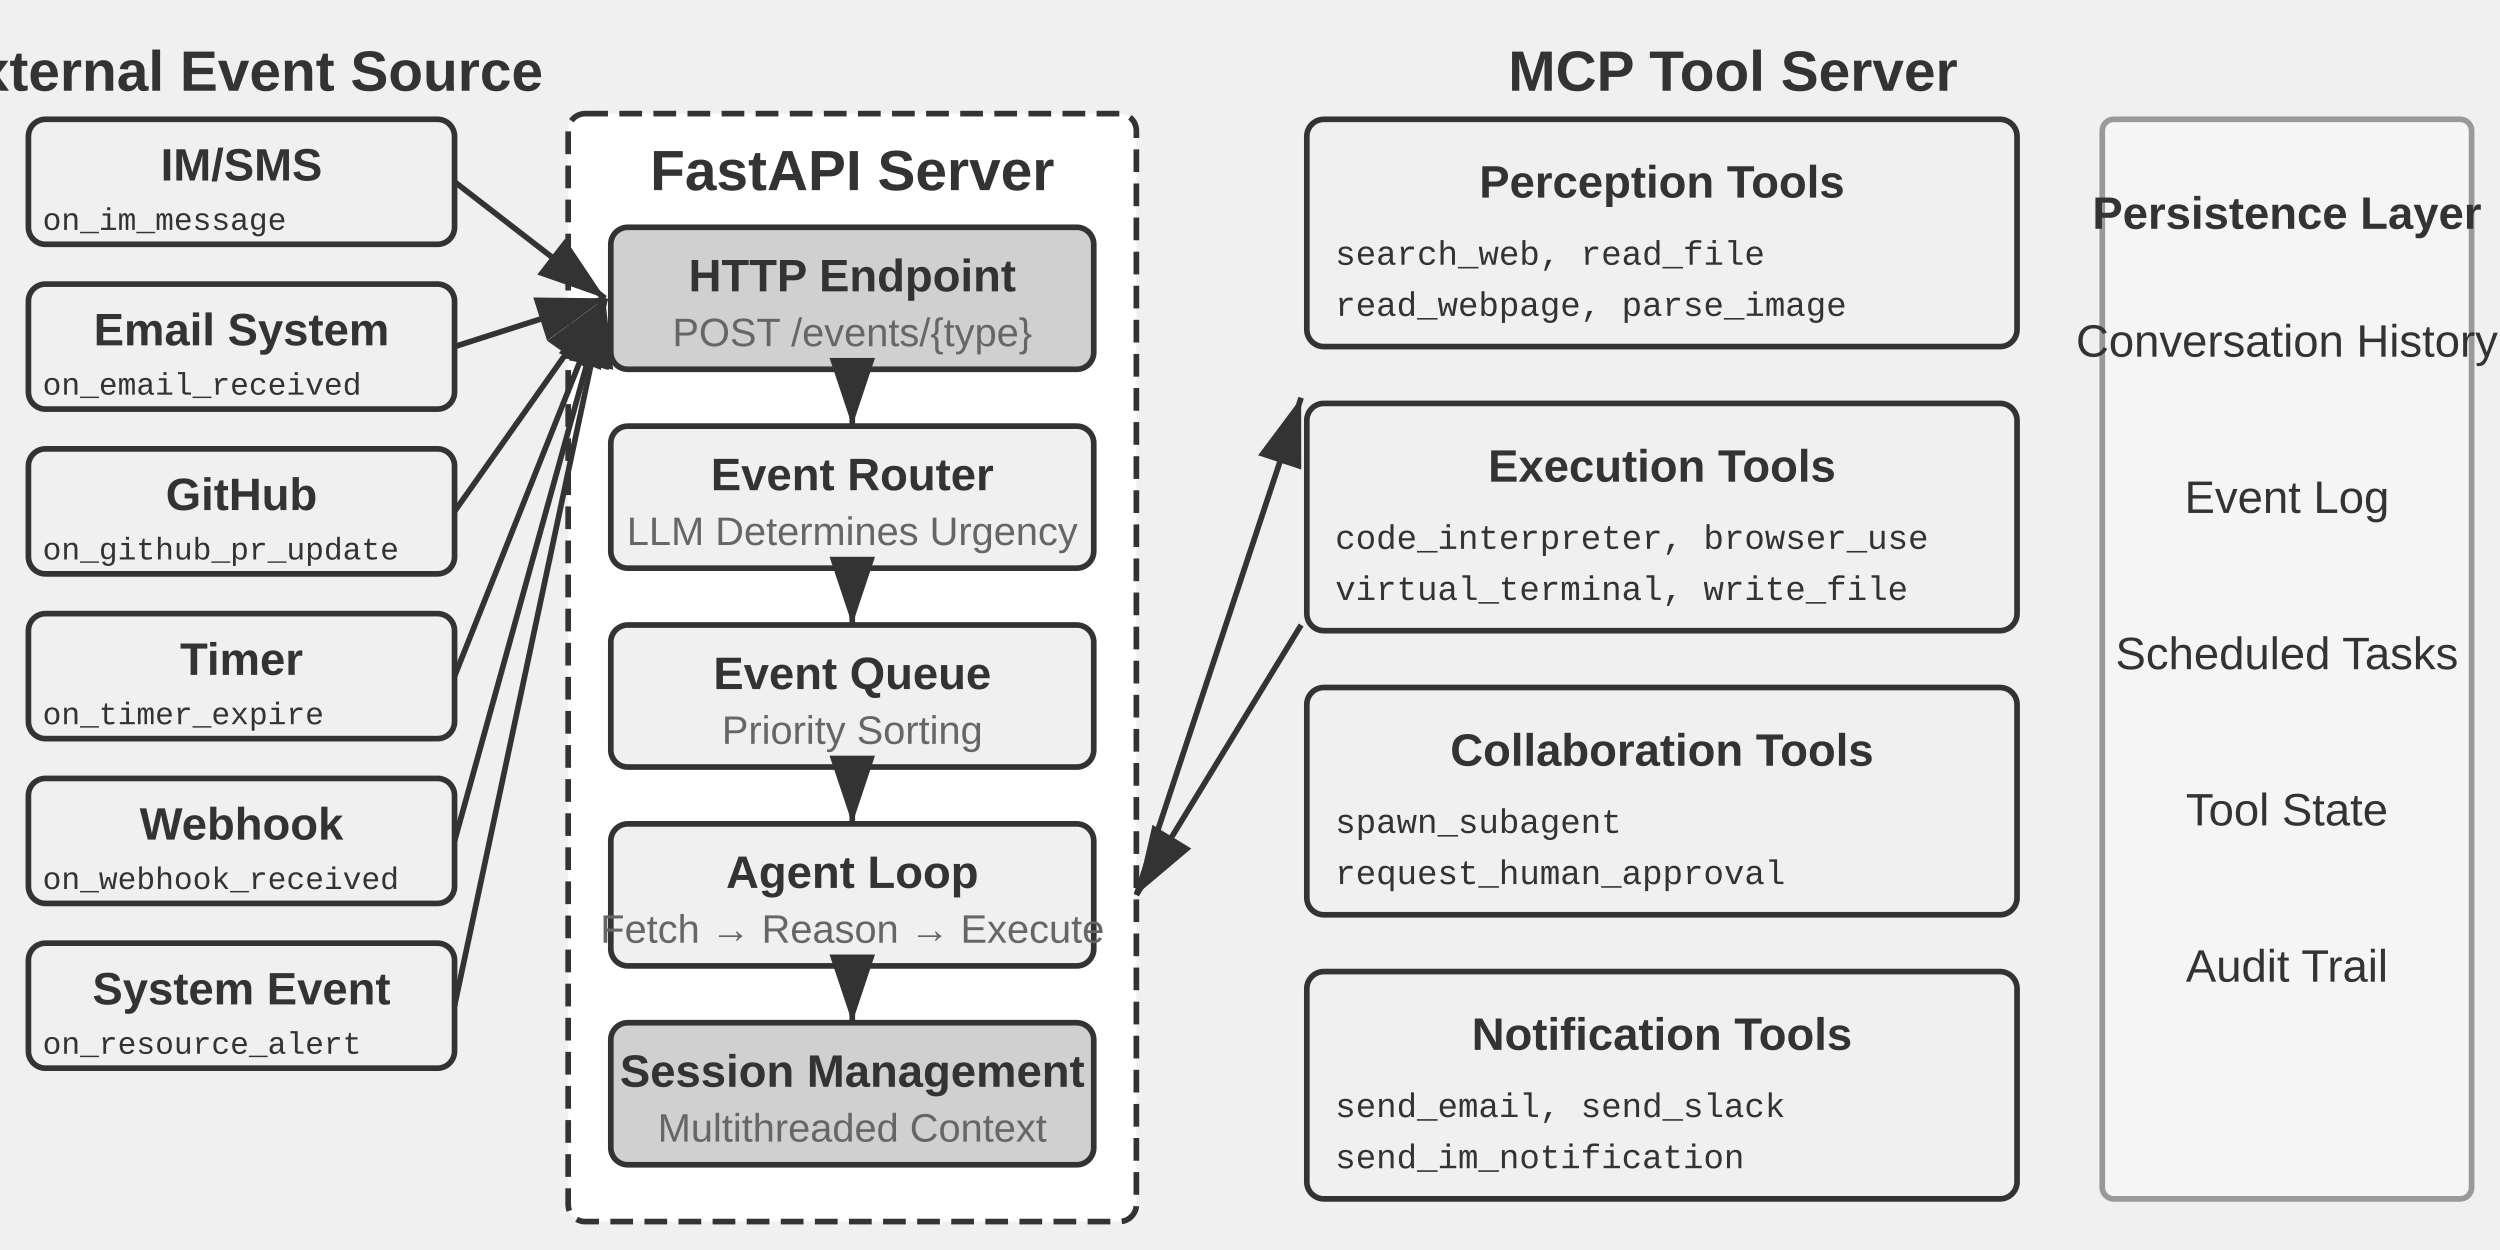
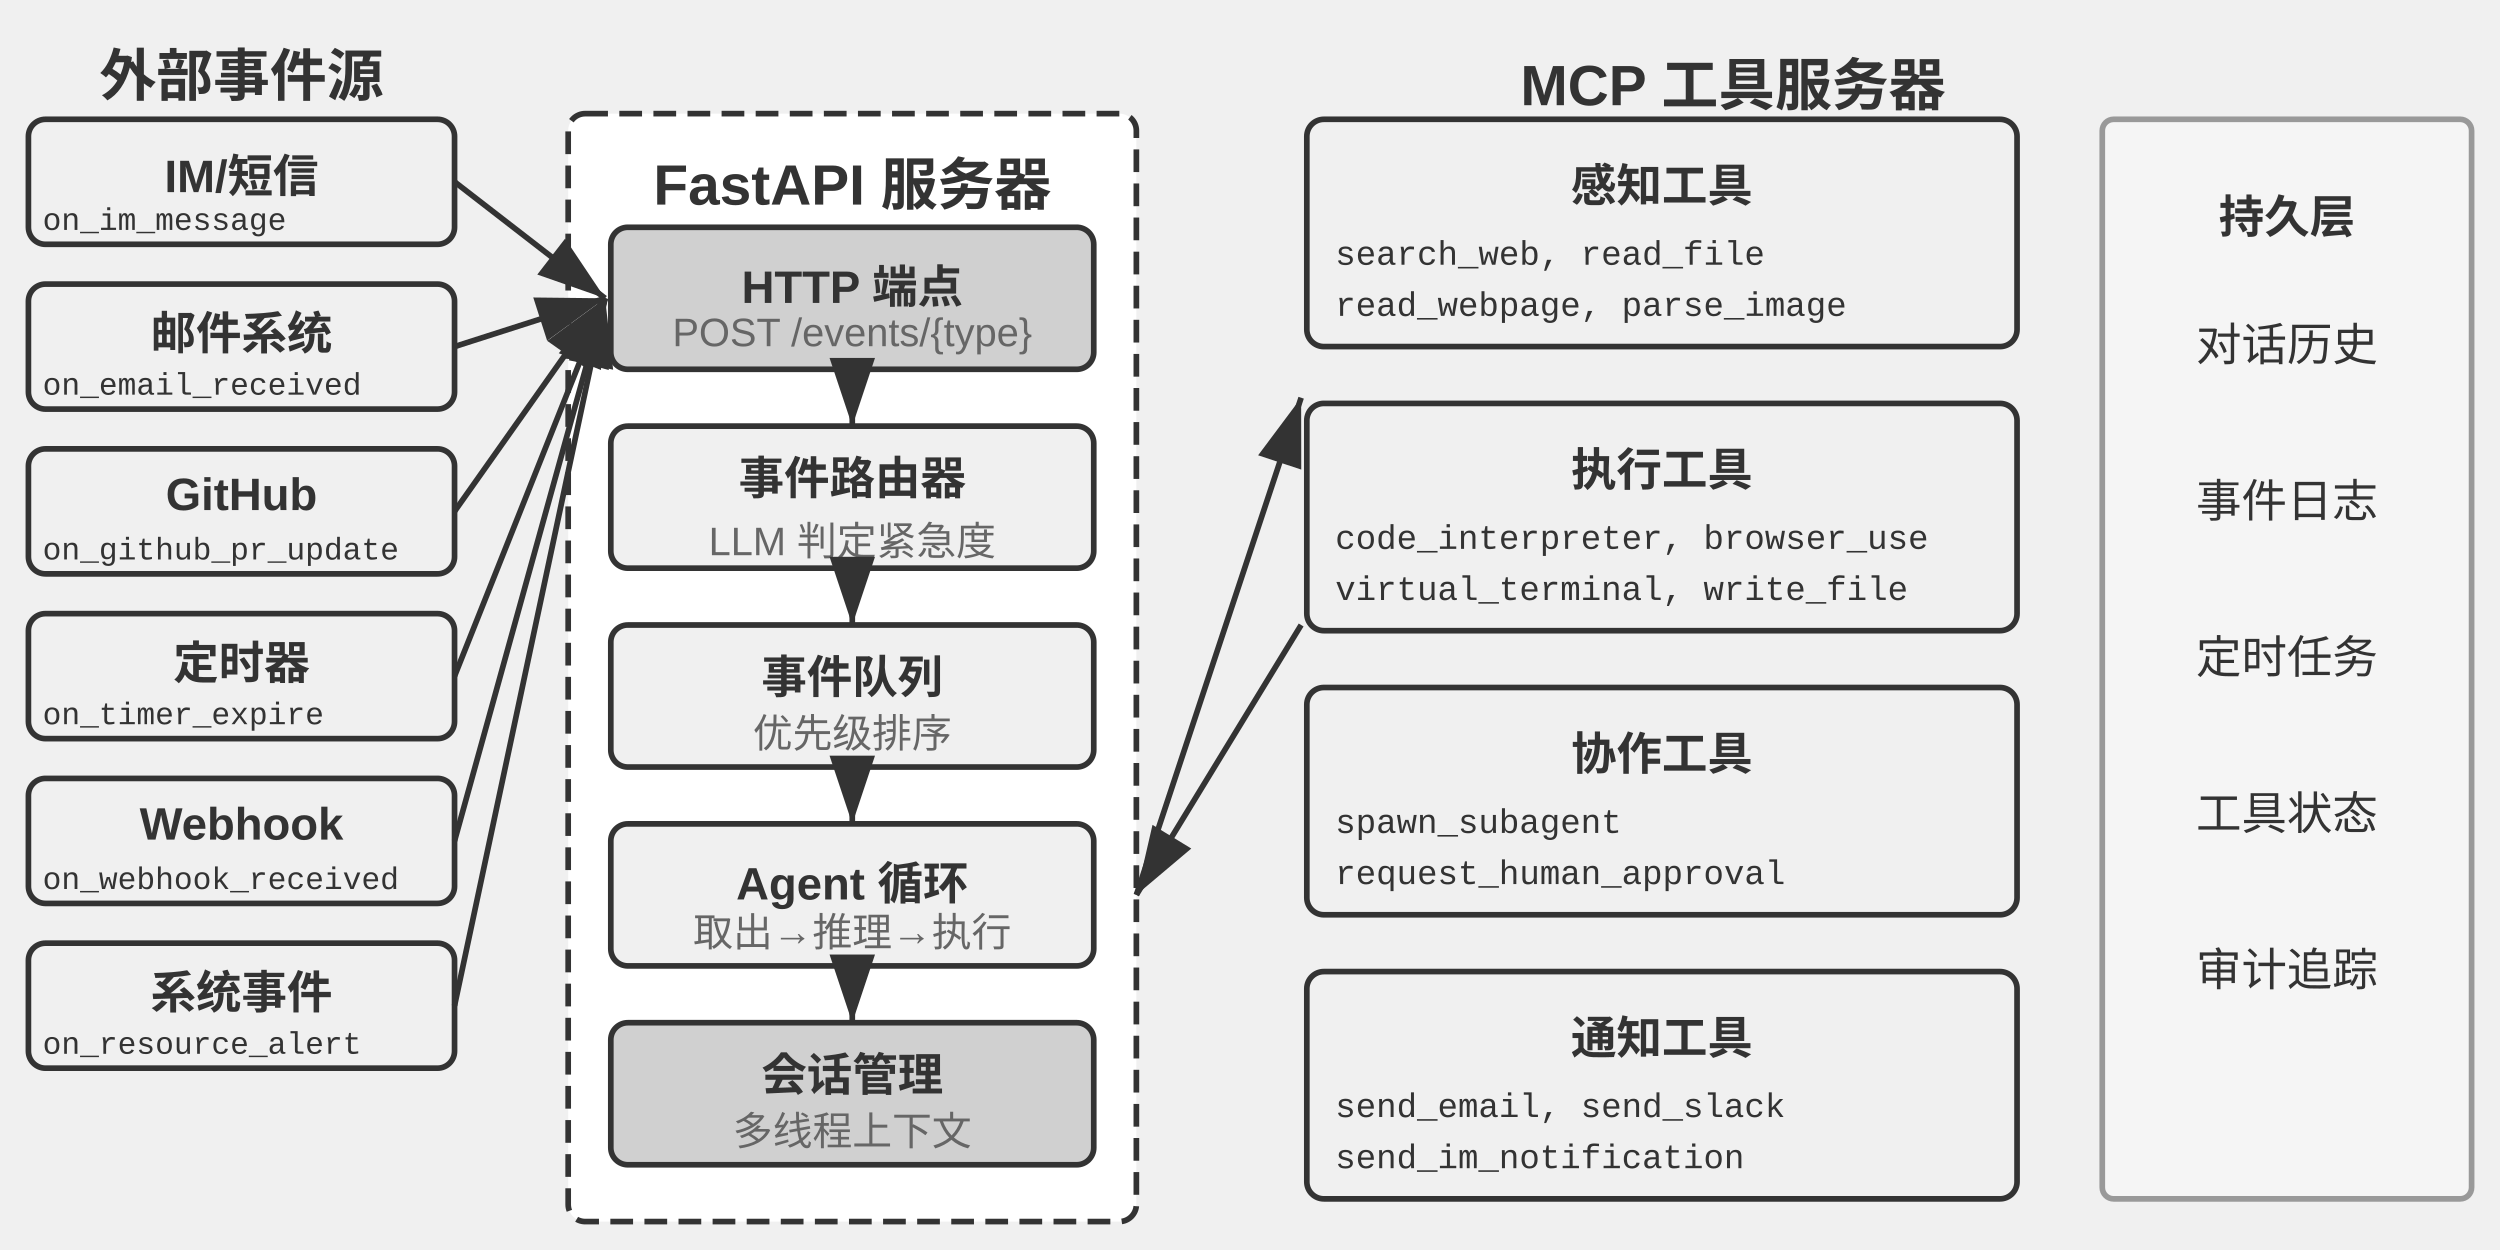
<svg xmlns="http://www.w3.org/2000/svg" viewBox="0 40 880 440" width="880" height="440" style="background:#ffffff">
  <defs>
    <marker id="ah" markerWidth="12" markerHeight="8" refX="12" refY="4" orient="auto">
      <polygon points="0 0, 12 4, 0 8" fill="#333333" />
    </marker>
    <marker id="ah-light" markerWidth="12" markerHeight="8" refX="12" refY="4" orient="auto">
      <polygon points="0 0, 12 4, 0 8" fill="#999999" />
    </marker>
  </defs>
-   <text x="85" y="65" font-family="Arial, 'Helvetica Neue', Helvetica, 'PingFang SC', 'Microsoft YaHei', sans-serif" font-size="20" fill="#333333" text-anchor="middle" dominant-baseline="central" font-weight="bold">External Event Source</text>
+   <text x="85" y="65" font-family="Arial, 'Helvetica Neue', Helvetica, 'PingFang SC', 'Microsoft YaHei', sans-serif" font-size="20" fill="#333333" text-anchor="middle" dominant-baseline="central" font-weight="bold">外部事件源</text>
  <rect x="10" y="82" width="150" height="44" rx="6" fill="#f0f0f0" stroke="#333333" stroke-width="2" />
-   <text x="85" y="98" font-family="Arial, 'Helvetica Neue', Helvetica, 'PingFang SC', 'Microsoft YaHei', sans-serif" font-size="16" fill="#333333" text-anchor="middle" dominant-baseline="central" font-weight="bold">IM/SMS</text>
+   <text x="85" y="98" font-family="Arial, 'Helvetica Neue', Helvetica, 'PingFang SC', 'Microsoft YaHei', sans-serif" font-size="16" fill="#333333" text-anchor="middle" dominant-baseline="central" font-weight="bold">IM/短信</text>
  <text x="15" y="118" font-family="'Courier New', Courier, monospace" font-size="11" fill="#333333" text-anchor="start" dominant-baseline="central">on_im_message</text>
  <rect x="10" y="140" width="150" height="44" rx="6" fill="#f0f0f0" stroke="#333333" stroke-width="2" />
-   <text x="85" y="156" font-family="Arial, 'Helvetica Neue', Helvetica, 'PingFang SC', 'Microsoft YaHei', sans-serif" font-size="16" fill="#333333" text-anchor="middle" dominant-baseline="central" font-weight="bold">Email System</text>
+   <text x="85" y="156" font-family="Arial, 'Helvetica Neue', Helvetica, 'PingFang SC', 'Microsoft YaHei', sans-serif" font-size="16" fill="#333333" text-anchor="middle" dominant-baseline="central" font-weight="bold">邮件系统</text>
  <text x="15" y="176" font-family="'Courier New', Courier, monospace" font-size="11" fill="#333333" text-anchor="start" dominant-baseline="central">on_email_received</text>
  <rect x="10" y="198" width="150" height="44" rx="6" fill="#f0f0f0" stroke="#333333" stroke-width="2" />
  <text x="85" y="214" font-family="Arial, 'Helvetica Neue', Helvetica, 'PingFang SC', 'Microsoft YaHei', sans-serif" font-size="16" fill="#333333" text-anchor="middle" dominant-baseline="central" font-weight="bold">GitHub</text>
  <text x="15" y="234" font-family="'Courier New', Courier, monospace" font-size="11" fill="#333333" text-anchor="start" dominant-baseline="central">on_github_pr_update</text>
  <rect x="10" y="256" width="150" height="44" rx="6" fill="#f0f0f0" stroke="#333333" stroke-width="2" />
-   <text x="85" y="272" font-family="Arial, 'Helvetica Neue', Helvetica, 'PingFang SC', 'Microsoft YaHei', sans-serif" font-size="16" fill="#333333" text-anchor="middle" dominant-baseline="central" font-weight="bold">Timer</text>
+   <text x="85" y="272" font-family="Arial, 'Helvetica Neue', Helvetica, 'PingFang SC', 'Microsoft YaHei', sans-serif" font-size="16" fill="#333333" text-anchor="middle" dominant-baseline="central" font-weight="bold">定时器</text>
  <text x="15" y="292" font-family="'Courier New', Courier, monospace" font-size="11" fill="#333333" text-anchor="start" dominant-baseline="central">on_timer_expire</text>
  <rect x="10" y="314" width="150" height="44" rx="6" fill="#f0f0f0" stroke="#333333" stroke-width="2" />
  <text x="85" y="330" font-family="Arial, 'Helvetica Neue', Helvetica, 'PingFang SC', 'Microsoft YaHei', sans-serif" font-size="16" fill="#333333" text-anchor="middle" dominant-baseline="central" font-weight="bold">Webhook</text>
  <text x="15" y="350" font-family="'Courier New', Courier, monospace" font-size="11" fill="#333333" text-anchor="start" dominant-baseline="central">on_webhook_received</text>
  <rect x="10" y="372" width="150" height="44" rx="6" fill="#f0f0f0" stroke="#333333" stroke-width="2" />
-   <text x="85" y="388" font-family="Arial, 'Helvetica Neue', Helvetica, 'PingFang SC', 'Microsoft YaHei', sans-serif" font-size="16" fill="#333333" text-anchor="middle" dominant-baseline="central" font-weight="bold">System Event</text>
+   <text x="85" y="388" font-family="Arial, 'Helvetica Neue', Helvetica, 'PingFang SC', 'Microsoft YaHei', sans-serif" font-size="16" fill="#333333" text-anchor="middle" dominant-baseline="central" font-weight="bold">系统事件</text>
  <text x="15" y="408" font-family="'Courier New', Courier, monospace" font-size="11" fill="#333333" text-anchor="start" dominant-baseline="central">on_resource_alert</text>
  <rect x="200" y="80" width="200" height="390" rx="6" fill="#ffffff" stroke="#333333" stroke-width="2" stroke-dasharray="8,4" />
-   <text x="300" y="100" font-family="Arial, 'Helvetica Neue', Helvetica, 'PingFang SC', 'Microsoft YaHei', sans-serif" font-size="20" fill="#333333" text-anchor="middle" dominant-baseline="central" font-weight="bold">FastAPI Server</text>
+   <text x="300" y="100" font-family="Arial, 'Helvetica Neue', Helvetica, 'PingFang SC', 'Microsoft YaHei', sans-serif" font-size="20" fill="#333333" text-anchor="middle" dominant-baseline="central" font-weight="bold">FastAPI 服务器</text>
  <rect x="215" y="120" width="170" height="50" rx="6" fill="#d0d0d0" stroke="#333333" stroke-width="2" />
-   <text x="300" y="137" font-family="Arial, 'Helvetica Neue', Helvetica, 'PingFang SC', 'Microsoft YaHei', sans-serif" font-size="16" fill="#333333" text-anchor="middle" dominant-baseline="central" font-weight="bold">HTTP Endpoint</text>
+   <text x="300" y="137" font-family="Arial, 'Helvetica Neue', Helvetica, 'PingFang SC', 'Microsoft YaHei', sans-serif" font-size="16" fill="#333333" text-anchor="middle" dominant-baseline="central" font-weight="bold">HTTP 端点</text>
  <text x="300" y="157" font-family="Arial, 'Helvetica Neue', Helvetica, 'PingFang SC', 'Microsoft YaHei', sans-serif" font-size="14" fill="#666666" text-anchor="middle" dominant-baseline="central" font-weight="normal">POST /events/{type}</text>
  <rect x="215" y="190" width="170" height="50" rx="6" fill="#f0f0f0" stroke="#333333" stroke-width="2" />
-   <text x="300" y="207" font-family="Arial, 'Helvetica Neue', Helvetica, 'PingFang SC', 'Microsoft YaHei', sans-serif" font-size="16" fill="#333333" text-anchor="middle" dominant-baseline="central" font-weight="bold">Event Router</text>
-   <text x="300" y="227" font-family="Arial, 'Helvetica Neue', Helvetica, 'PingFang SC', 'Microsoft YaHei', sans-serif" font-size="14" fill="#666666" text-anchor="middle" dominant-baseline="central" font-weight="normal">LLM Determines Urgency</text>
+   <text x="300" y="207" font-family="Arial, 'Helvetica Neue', Helvetica, 'PingFang SC', 'Microsoft YaHei', sans-serif" font-size="16" fill="#333333" text-anchor="middle" dominant-baseline="central" font-weight="bold">事件路由器</text>
+   <text x="300" y="227" font-family="Arial, 'Helvetica Neue', Helvetica, 'PingFang SC', 'Microsoft YaHei', sans-serif" font-size="14" fill="#666666" text-anchor="middle" dominant-baseline="central" font-weight="normal">LLM 判定紧急度</text>
  <rect x="215" y="260" width="170" height="50" rx="6" fill="#f0f0f0" stroke="#333333" stroke-width="2" />
-   <text x="300" y="277" font-family="Arial, 'Helvetica Neue', Helvetica, 'PingFang SC', 'Microsoft YaHei', sans-serif" font-size="16" fill="#333333" text-anchor="middle" dominant-baseline="central" font-weight="bold">Event Queue</text>
-   <text x="300" y="297" font-family="Arial, 'Helvetica Neue', Helvetica, 'PingFang SC', 'Microsoft YaHei', sans-serif" font-size="14" fill="#666666" text-anchor="middle" dominant-baseline="central" font-weight="normal">Priority Sorting</text>
+   <text x="300" y="277" font-family="Arial, 'Helvetica Neue', Helvetica, 'PingFang SC', 'Microsoft YaHei', sans-serif" font-size="16" fill="#333333" text-anchor="middle" dominant-baseline="central" font-weight="bold">事件队列</text>
+   <text x="300" y="297" font-family="Arial, 'Helvetica Neue', Helvetica, 'PingFang SC', 'Microsoft YaHei', sans-serif" font-size="14" fill="#666666" text-anchor="middle" dominant-baseline="central" font-weight="normal">优先级排序</text>
  <rect x="215" y="330" width="170" height="50" rx="6" fill="#f0f0f0" stroke="#333333" stroke-width="2" />
-   <text x="300" y="347" font-family="Arial, 'Helvetica Neue', Helvetica, 'PingFang SC', 'Microsoft YaHei', sans-serif" font-size="16" fill="#333333" text-anchor="middle" dominant-baseline="central" font-weight="bold">Agent Loop</text>
-   <text x="300" y="367" font-family="Arial, 'Helvetica Neue', Helvetica, 'PingFang SC', 'Microsoft YaHei', sans-serif" font-size="14" fill="#666666" text-anchor="middle" dominant-baseline="central" font-weight="normal">Fetch → Reason → Execute</text>
+   <text x="300" y="347" font-family="Arial, 'Helvetica Neue', Helvetica, 'PingFang SC', 'Microsoft YaHei', sans-serif" font-size="16" fill="#333333" text-anchor="middle" dominant-baseline="central" font-weight="bold">Agent 循环</text>
+   <text x="300" y="367" font-family="Arial, 'Helvetica Neue', Helvetica, 'PingFang SC', 'Microsoft YaHei', sans-serif" font-size="14" fill="#666666" text-anchor="middle" dominant-baseline="central" font-weight="normal">取出→推理→执行</text>
  <rect x="215" y="400" width="170" height="50" rx="6" fill="#d0d0d0" stroke="#333333" stroke-width="2" />
-   <text x="300" y="417" font-family="Arial, 'Helvetica Neue', Helvetica, 'PingFang SC', 'Microsoft YaHei', sans-serif" font-size="16" fill="#333333" text-anchor="middle" dominant-baseline="central" font-weight="bold">Session Management</text>
-   <text x="300" y="437" font-family="Arial, 'Helvetica Neue', Helvetica, 'PingFang SC', 'Microsoft YaHei', sans-serif" font-size="14" fill="#666666" text-anchor="middle" dominant-baseline="central" font-weight="normal">Multithreaded Context</text>
+   <text x="300" y="417" font-family="Arial, 'Helvetica Neue', Helvetica, 'PingFang SC', 'Microsoft YaHei', sans-serif" font-size="16" fill="#333333" text-anchor="middle" dominant-baseline="central" font-weight="bold">会话管理</text>
+   <text x="300" y="437" font-family="Arial, 'Helvetica Neue', Helvetica, 'PingFang SC', 'Microsoft YaHei', sans-serif" font-size="14" fill="#666666" text-anchor="middle" dominant-baseline="central" font-weight="normal">多线程上下文</text>
  <line x1="300" y1="170" x2="300" y2="190" stroke="#333333" stroke-width="2" marker-end="url(#ah)" />
  <line x1="300" y1="240" x2="300" y2="260" stroke="#333333" stroke-width="2" marker-end="url(#ah)" />
  <line x1="300" y1="310" x2="300" y2="330" stroke="#333333" stroke-width="2" marker-end="url(#ah)" />
  <line x1="300" y1="380" x2="300" y2="400" stroke="#333333" stroke-width="2" marker-end="url(#ah)" />
  <line x1="160" y1="104" x2="213" y2="145" stroke="#333333" stroke-width="2" marker-end="url(#ah)" />
  <line x1="160" y1="162" x2="213" y2="145" stroke="#333333" stroke-width="2" marker-end="url(#ah)" />
  <line x1="160" y1="220" x2="213" y2="145" stroke="#333333" stroke-width="2" marker-end="url(#ah)" />
  <line x1="160" y1="278" x2="213" y2="145" stroke="#333333" stroke-width="2" marker-end="url(#ah)" />
  <line x1="160" y1="336" x2="213" y2="145" stroke="#333333" stroke-width="2" marker-end="url(#ah)" />
  <line x1="160" y1="394" x2="213" y2="145" stroke="#333333" stroke-width="2" marker-end="url(#ah)" />
-   <text x="610" y="65" font-family="Arial, 'Helvetica Neue', Helvetica, 'PingFang SC', 'Microsoft YaHei', sans-serif" font-size="20" fill="#333333" text-anchor="middle" dominant-baseline="central" font-weight="bold">MCP Tool Server</text>
+   <text x="610" y="65" font-family="Arial, 'Helvetica Neue', Helvetica, 'PingFang SC', 'Microsoft YaHei', sans-serif" font-size="20" fill="#333333" text-anchor="middle" dominant-baseline="central" font-weight="bold">MCP 工具服务器</text>
  <rect x="460" y="82" width="250" height="80" rx="6" fill="#f0f0f0" stroke="#333333" stroke-width="2" />
-   <text x="585" y="104" font-family="Arial, 'Helvetica Neue', Helvetica, 'PingFang SC', 'Microsoft YaHei', sans-serif" font-size="16" fill="#333333" text-anchor="middle" dominant-baseline="central" font-weight="bold">Perception Tools</text>
+   <text x="585" y="104" font-family="Arial, 'Helvetica Neue', Helvetica, 'PingFang SC', 'Microsoft YaHei', sans-serif" font-size="16" fill="#333333" text-anchor="middle" dominant-baseline="central" font-weight="bold">感知工具</text>
  <text x="470" y="130" font-family="'Courier New', Courier, monospace" font-size="12" fill="#333333" text-anchor="start" dominant-baseline="central">search_web, read_file</text>
  <text x="470" y="148" font-family="'Courier New', Courier, monospace" font-size="12" fill="#333333" text-anchor="start" dominant-baseline="central">read_webpage, parse_image</text>
  <rect x="460" y="182" width="250" height="80" rx="6" fill="#f0f0f0" stroke="#333333" stroke-width="2" />
-   <text x="585" y="204" font-family="Arial, 'Helvetica Neue', Helvetica, 'PingFang SC', 'Microsoft YaHei', sans-serif" font-size="16" fill="#333333" text-anchor="middle" dominant-baseline="central" font-weight="bold">Execution Tools</text>
+   <text x="585" y="204" font-family="Arial, 'Helvetica Neue', Helvetica, 'PingFang SC', 'Microsoft YaHei', sans-serif" font-size="16" fill="#333333" text-anchor="middle" dominant-baseline="central" font-weight="bold">执行工具</text>
  <text x="470" y="230" font-family="'Courier New', Courier, monospace" font-size="12" fill="#333333" text-anchor="start" dominant-baseline="central">code_interpreter, browser_use</text>
  <text x="470" y="248" font-family="'Courier New', Courier, monospace" font-size="12" fill="#333333" text-anchor="start" dominant-baseline="central">virtual_terminal, write_file</text>
  <rect x="460" y="282" width="250" height="80" rx="6" fill="#f0f0f0" stroke="#333333" stroke-width="2" />
-   <text x="585" y="304" font-family="Arial, 'Helvetica Neue', Helvetica, 'PingFang SC', 'Microsoft YaHei', sans-serif" font-size="16" fill="#333333" text-anchor="middle" dominant-baseline="central" font-weight="bold">Collaboration Tools</text>
+   <text x="585" y="304" font-family="Arial, 'Helvetica Neue', Helvetica, 'PingFang SC', 'Microsoft YaHei', sans-serif" font-size="16" fill="#333333" text-anchor="middle" dominant-baseline="central" font-weight="bold">协作工具</text>
  <text x="470" y="330" font-family="'Courier New', Courier, monospace" font-size="12" fill="#333333" text-anchor="start" dominant-baseline="central">spawn_subagent</text>
  <text x="470" y="348" font-family="'Courier New', Courier, monospace" font-size="12" fill="#333333" text-anchor="start" dominant-baseline="central">request_human_approval</text>
  <rect x="460" y="382" width="250" height="80" rx="6" fill="#f0f0f0" stroke="#333333" stroke-width="2" />
-   <text x="585" y="404" font-family="Arial, 'Helvetica Neue', Helvetica, 'PingFang SC', 'Microsoft YaHei', sans-serif" font-size="16" fill="#333333" text-anchor="middle" dominant-baseline="central" font-weight="bold">Notification Tools</text>
+   <text x="585" y="404" font-family="Arial, 'Helvetica Neue', Helvetica, 'PingFang SC', 'Microsoft YaHei', sans-serif" font-size="16" fill="#333333" text-anchor="middle" dominant-baseline="central" font-weight="bold">通知工具</text>
  <text x="470" y="430" font-family="'Courier New', Courier, monospace" font-size="12" fill="#333333" text-anchor="start" dominant-baseline="central">send_email, send_slack</text>
  <text x="470" y="448" font-family="'Courier New', Courier, monospace" font-size="12" fill="#333333" text-anchor="start" dominant-baseline="central">send_im_notification</text>
  <line x1="400" y1="355" x2="458" y2="180" stroke="#333333" stroke-width="2" marker-end="url(#ah)" />
  <line x1="458" y1="260" x2="400" y2="355" stroke="#333333" stroke-width="2" marker-end="url(#ah)" />
  <rect x="740" y="82" width="130" height="380" rx="4" fill="#f5f5f5" stroke="#999999" stroke-width="2" />
-   <text x="805" y="115" font-family="Arial, 'Helvetica Neue', Helvetica, 'PingFang SC', 'Microsoft YaHei', sans-serif" font-size="16" fill="#333333" text-anchor="middle" dominant-baseline="central" font-weight="bold">Persistence Layer</text>
-   <text x="805" y="160" font-family="Arial, 'Helvetica Neue', Helvetica, 'PingFang SC', 'Microsoft YaHei', sans-serif" font-size="16" fill="#333333" text-anchor="middle" dominant-baseline="central" font-weight="normal">Conversation History</text>
-   <text x="805" y="215" font-family="Arial, 'Helvetica Neue', Helvetica, 'PingFang SC', 'Microsoft YaHei', sans-serif" font-size="16" fill="#333333" text-anchor="middle" dominant-baseline="central" font-weight="normal">Event Log</text>
-   <text x="805" y="270" font-family="Arial, 'Helvetica Neue', Helvetica, 'PingFang SC', 'Microsoft YaHei', sans-serif" font-size="16" fill="#333333" text-anchor="middle" dominant-baseline="central" font-weight="normal">Scheduled Tasks</text>
-   <text x="805" y="325" font-family="Arial, 'Helvetica Neue', Helvetica, 'PingFang SC', 'Microsoft YaHei', sans-serif" font-size="16" fill="#333333" text-anchor="middle" dominant-baseline="central" font-weight="normal">Tool State</text>
-   <text x="805" y="380" font-family="Arial, 'Helvetica Neue', Helvetica, 'PingFang SC', 'Microsoft YaHei', sans-serif" font-size="16" fill="#333333" text-anchor="middle" dominant-baseline="central" font-weight="normal">Audit Trail</text>
+   <text x="805" y="115" font-family="Arial, 'Helvetica Neue', Helvetica, 'PingFang SC', 'Microsoft YaHei', sans-serif" font-size="16" fill="#333333" text-anchor="middle" dominant-baseline="central" font-weight="bold">持久层</text>
+   <text x="805" y="160" font-family="Arial, 'Helvetica Neue', Helvetica, 'PingFang SC', 'Microsoft YaHei', sans-serif" font-size="16" fill="#333333" text-anchor="middle" dominant-baseline="central" font-weight="normal">对话历史</text>
+   <text x="805" y="215" font-family="Arial, 'Helvetica Neue', Helvetica, 'PingFang SC', 'Microsoft YaHei', sans-serif" font-size="16" fill="#333333" text-anchor="middle" dominant-baseline="central" font-weight="normal">事件日志</text>
+   <text x="805" y="270" font-family="Arial, 'Helvetica Neue', Helvetica, 'PingFang SC', 'Microsoft YaHei', sans-serif" font-size="16" fill="#333333" text-anchor="middle" dominant-baseline="central" font-weight="normal">定时任务</text>
+   <text x="805" y="325" font-family="Arial, 'Helvetica Neue', Helvetica, 'PingFang SC', 'Microsoft YaHei', sans-serif" font-size="16" fill="#333333" text-anchor="middle" dominant-baseline="central" font-weight="normal">工具状态</text>
+   <text x="805" y="380" font-family="Arial, 'Helvetica Neue', Helvetica, 'PingFang SC', 'Microsoft YaHei', sans-serif" font-size="16" fill="#333333" text-anchor="middle" dominant-baseline="central" font-weight="normal">审计追踪</text>
</svg>
